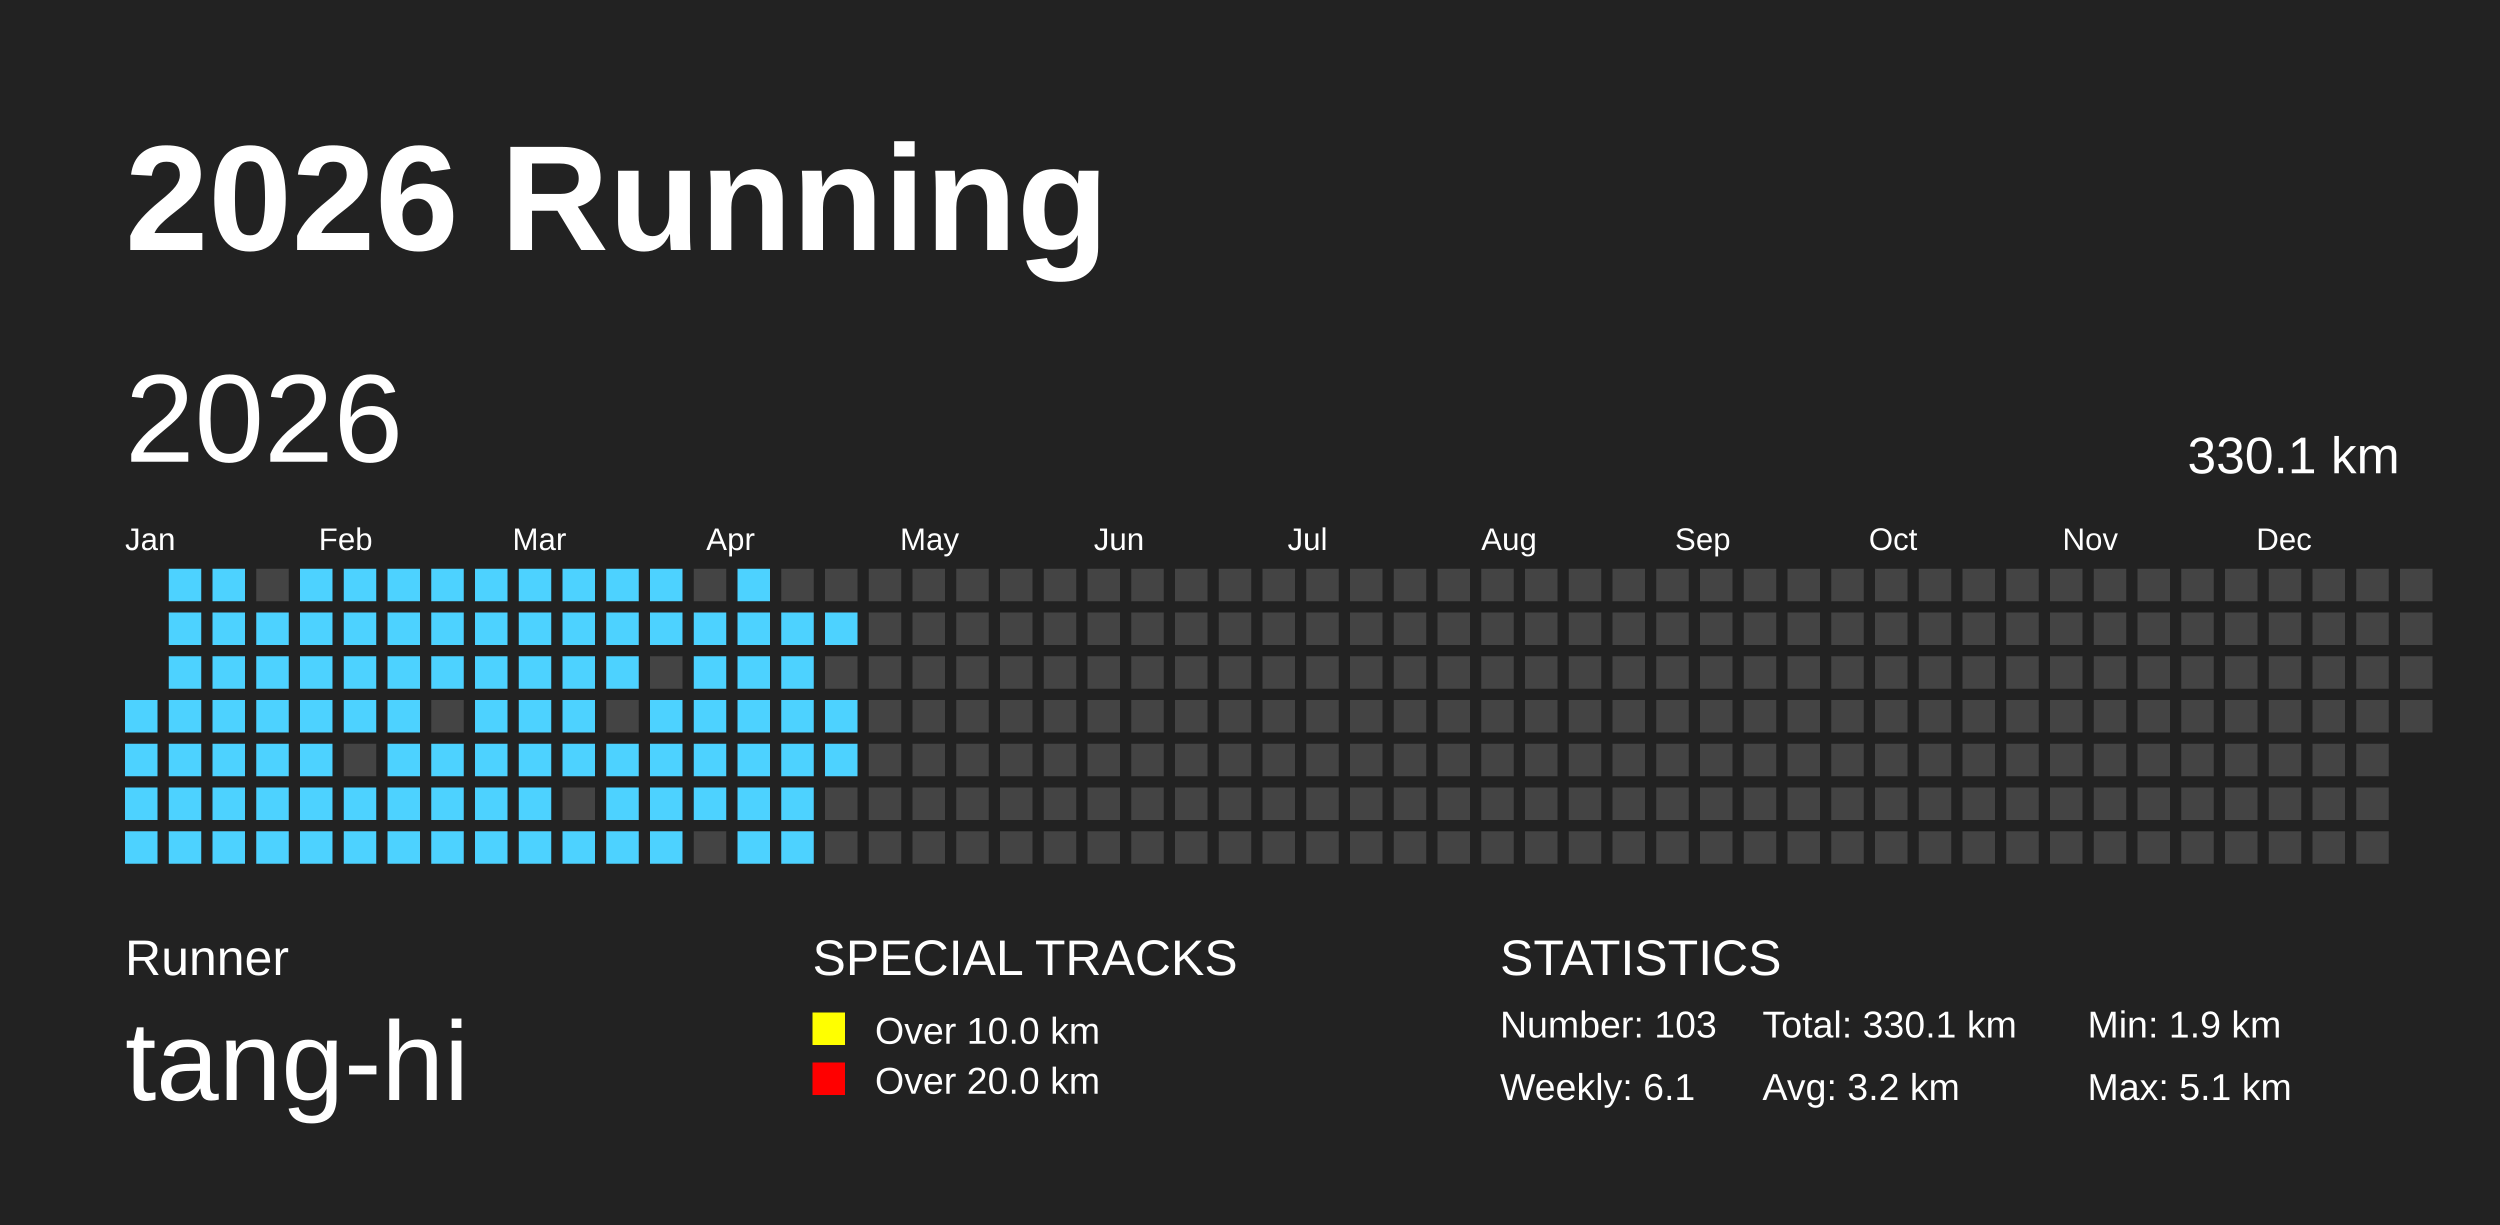
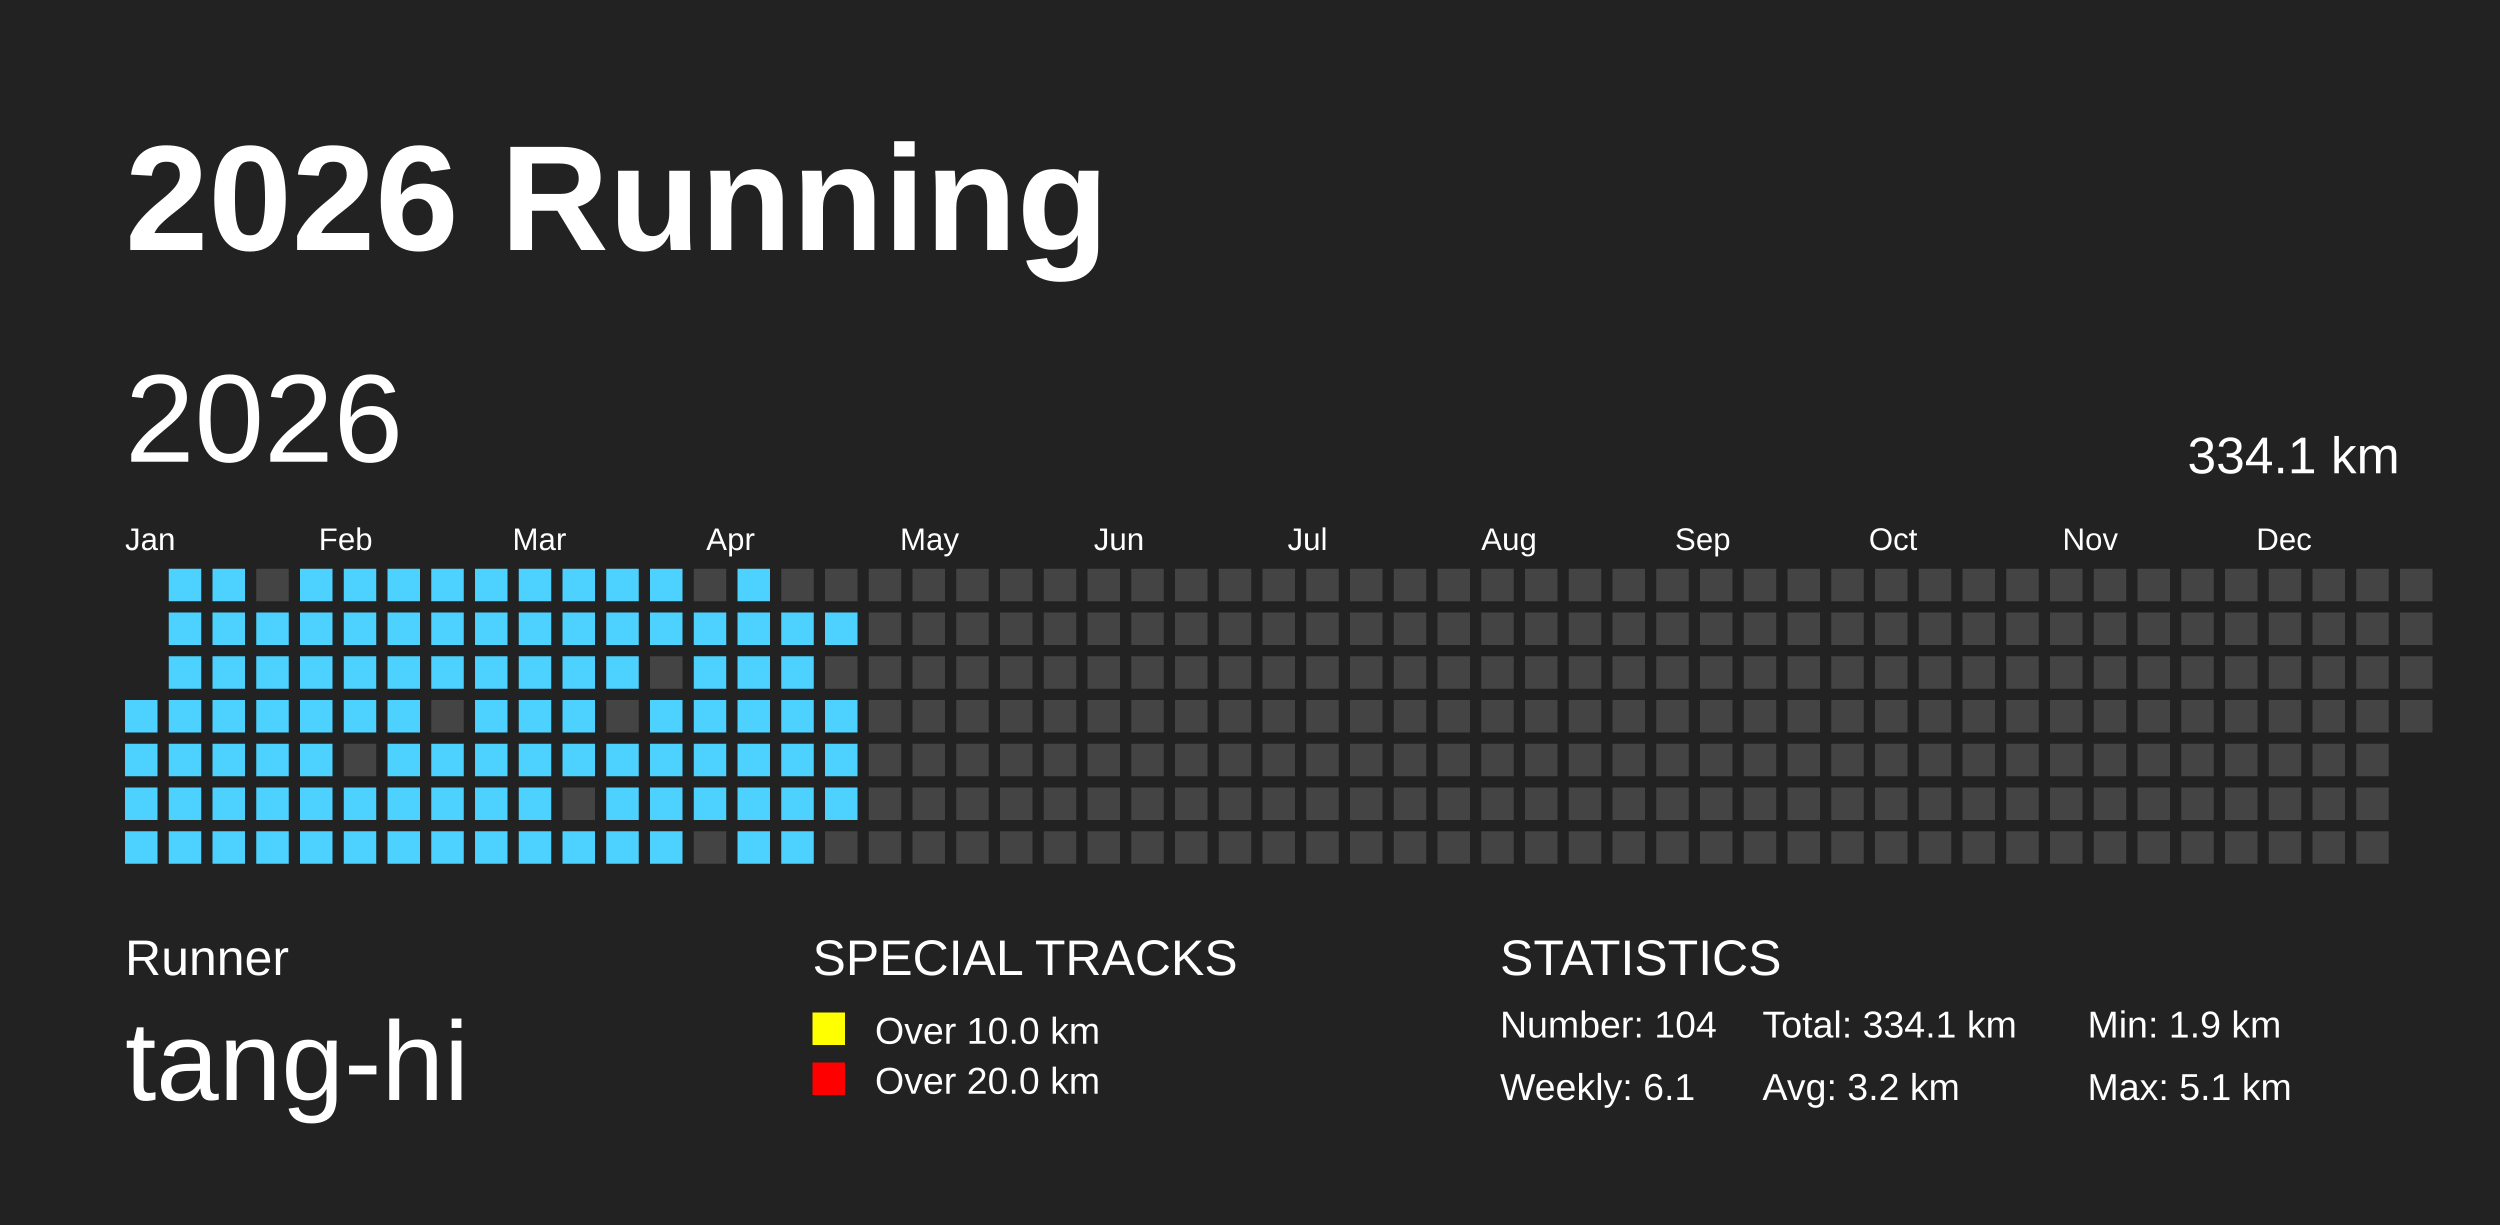
<svg xmlns="http://www.w3.org/2000/svg" baseProfile="full" height="98mm" version="1.1" viewBox="0,0,200,98" width="200mm">
  <defs />
  <rect fill="#222222" height="98" width="200" x="0" y="0" />
  <text fill="#FFFFFF" style="font-size:12px; font-family:Arial; font-weight:bold;" x="10" y="20">2026 Running</text>
  <text fill="#FFFFFF" style="font-size:4px; font-family:Arial" x="10" y="78">Runner</text>
  <text fill="#FFFFFF" style="font-size:9px; font-family:Arial" x="10" y="88">tang-hi</text>
  <text fill="#FFFFFF" style="font-size:4px; font-family:Arial" x="65" y="78">SPECIAL TRACKS</text>
  <rect fill="yellow" height="2.6" width="2.6" x="65" y="81" />
  <text fill="#FFFFFF" style="font-size:3px; font-family:Arial" x="70" y="83.5">Over 10.0 km</text>
  <rect fill="red" height="2.6" width="2.6" x="65" y="85" />
  <text fill="#FFFFFF" style="font-size:3px; font-family:Arial" x="70" y="87.5">Over 20.0 km</text>
  <text fill="#FFFFFF" style="font-size:4px; font-family:Arial" x="120" y="78">STATISTICS</text>
-   <text fill="#FFFFFF" style="font-size:3px; font-family:Arial" x="120" y="83">Number: 103</text>
+   <text fill="#FFFFFF" style="font-size:3px; font-family:Arial" x="120" y="83">Number: 104</text>
  <text fill="#FFFFFF" style="font-size:3px; font-family:Arial" x="120" y="88">Weekly: 6.1</text>
-   <text fill="#FFFFFF" style="font-size:3px; font-family:Arial" x="141" y="83">Total: 330.1 km</text>
+   <text fill="#FFFFFF" style="font-size:3px; font-family:Arial" x="141" y="83">Total: 334.1 km</text>
  <text fill="#FFFFFF" style="font-size:3px; font-family:Arial" x="141" y="88">Avg: 3.2 km</text>
  <text fill="#FFFFFF" style="font-size:3px; font-family:Arial" x="167" y="83">Min: 1.9 km</text>
  <text fill="#FFFFFF" style="font-size:3px; font-family:Arial" x="167" y="88">Max: 5.1 km</text>
  <text dominant-baseline="hanging" fill="#FFFFFF" style="font-size:10.0px; font-family:Arial;" x="10" y="30">2026</text>
-   <text dominant-baseline="hanging" fill="#FFFFFF" style="font-size:4.125px; font-family:Arial;" x="175" y="35">330.1 km</text>
+   <text dominant-baseline="hanging" fill="#FFFFFF" style="font-size:4.125px; font-family:Arial;" x="175" y="35">334.1 km</text>
  <text fill="#FFFFFF" style="font-size:2.5px; font-family:Arial" x="10.0" y="44">Jan</text>
  <text fill="#FFFFFF" style="font-size:2.5px; font-family:Arial" x="25.5" y="44">Feb</text>
  <text fill="#FFFFFF" style="font-size:2.5px; font-family:Arial" x="41.0" y="44">Mar</text>
  <text fill="#FFFFFF" style="font-size:2.5px; font-family:Arial" x="56.5" y="44">Apr</text>
  <text fill="#FFFFFF" style="font-size:2.5px; font-family:Arial" x="72.0" y="44">May</text>
  <text fill="#FFFFFF" style="font-size:2.5px; font-family:Arial" x="87.5" y="44">Jun</text>
  <text fill="#FFFFFF" style="font-size:2.5px; font-family:Arial" x="103.0" y="44">Jul</text>
  <text fill="#FFFFFF" style="font-size:2.5px; font-family:Arial" x="118.5" y="44">Aug</text>
  <text fill="#FFFFFF" style="font-size:2.5px; font-family:Arial" x="134.0" y="44">Sep</text>
  <text fill="#FFFFFF" style="font-size:2.5px; font-family:Arial" x="149.5" y="44">Oct</text>
  <text fill="#FFFFFF" style="font-size:2.5px; font-family:Arial" x="165.0" y="44">Nov</text>
  <text fill="#FFFFFF" style="font-size:2.5px; font-family:Arial" x="180.5" y="44">Dec</text>
  <rect fill="#4DD2FF" height="2.6" width="2.6" x="10.0" y="56.0" />
  <rect fill="#4DD2FF" height="2.6" width="2.6" x="10.0" y="59.5" />
  <rect fill="#4DD2FF" height="2.6" width="2.6" x="10.0" y="63.0" />
  <rect fill="#4DD2FF" height="2.6" width="2.6" x="10.0" y="66.5" />
  <rect fill="#4DD2FF" height="2.6" width="2.6" x="13.5" y="45.5" />
  <rect fill="#4DD2FF" height="2.6" width="2.6" x="13.5" y="49.0" />
  <rect fill="#4DD2FF" height="2.6" width="2.6" x="13.5" y="52.5" />
  <rect fill="#4DD2FF" height="2.6" width="2.6" x="13.5" y="56.0" />
  <rect fill="#4DD2FF" height="2.6" width="2.6" x="13.5" y="59.5" />
  <rect fill="#4DD2FF" height="2.6" width="2.6" x="13.5" y="63.0" />
  <rect fill="#4DD2FF" height="2.6" width="2.6" x="13.5" y="66.5" />
  <rect fill="#4DD2FF" height="2.6" width="2.6" x="17.0" y="45.5" />
  <rect fill="#4DD2FF" height="2.6" width="2.6" x="17.0" y="49.0" />
  <rect fill="#4DD2FF" height="2.6" width="2.6" x="17.0" y="52.5" />
  <rect fill="#4DD2FF" height="2.6" width="2.6" x="17.0" y="56.0" />
  <rect fill="#4DD2FF" height="2.6" width="2.6" x="17.0" y="59.5" />
  <rect fill="#4DD2FF" height="2.6" width="2.6" x="17.0" y="63.0" />
  <rect fill="#4DD2FF" height="2.6" width="2.6" x="17.0" y="66.5" />
  <rect fill="#444444" height="2.6" width="2.6" x="20.5" y="45.5" />
  <rect fill="#4DD2FF" height="2.6" width="2.6" x="20.5" y="49.0" />
  <rect fill="#4DD2FF" height="2.6" width="2.6" x="20.5" y="52.5" />
  <rect fill="#4DD2FF" height="2.6" width="2.6" x="20.5" y="56.0" />
  <rect fill="#4DD2FF" height="2.6" width="2.6" x="20.5" y="59.5" />
  <rect fill="#4DD2FF" height="2.6" width="2.6" x="20.5" y="63.0" />
  <rect fill="#4DD2FF" height="2.6" width="2.6" x="20.5" y="66.5" />
  <rect fill="#4DD2FF" height="2.6" width="2.6" x="24.0" y="45.5" />
  <rect fill="#4DD2FF" height="2.6" width="2.6" x="24.0" y="49.0" />
  <rect fill="#4DD2FF" height="2.6" width="2.6" x="24.0" y="52.5" />
  <rect fill="#4DD2FF" height="2.6" width="2.6" x="24.0" y="56.0" />
  <rect fill="#4DD2FF" height="2.6" width="2.6" x="24.0" y="59.5" />
  <rect fill="#4DD2FF" height="2.6" width="2.6" x="24.0" y="63.0" />
  <rect fill="#4DD2FF" height="2.6" width="2.6" x="24.0" y="66.5" />
  <rect fill="#4DD2FF" height="2.6" width="2.6" x="27.5" y="45.5" />
  <rect fill="#4DD2FF" height="2.6" width="2.6" x="27.5" y="49.0" />
  <rect fill="#4DD2FF" height="2.6" width="2.6" x="27.5" y="52.5" />
  <rect fill="#4DD2FF" height="2.6" width="2.6" x="27.5" y="56.0" />
  <rect fill="#444444" height="2.6" width="2.6" x="27.5" y="59.5" />
  <rect fill="#4DD2FF" height="2.6" width="2.6" x="27.5" y="63.0" />
  <rect fill="#4DD2FF" height="2.6" width="2.6" x="27.5" y="66.5" />
  <rect fill="#4DD2FF" height="2.6" width="2.6" x="31.0" y="45.5" />
  <rect fill="#4DD2FF" height="2.6" width="2.6" x="31.0" y="49.0" />
  <rect fill="#4DD2FF" height="2.6" width="2.6" x="31.0" y="52.5" />
  <rect fill="#4DD2FF" height="2.6" width="2.6" x="31.0" y="56.0" />
  <rect fill="#4DD2FF" height="2.6" width="2.6" x="31.0" y="59.5" />
  <rect fill="#4DD2FF" height="2.6" width="2.6" x="31.0" y="63.0" />
  <rect fill="#4DD2FF" height="2.6" width="2.6" x="31.0" y="66.5" />
  <rect fill="#4DD2FF" height="2.6" width="2.6" x="34.5" y="45.5" />
  <rect fill="#4DD2FF" height="2.6" width="2.6" x="34.5" y="49.0" />
  <rect fill="#4DD2FF" height="2.6" width="2.6" x="34.5" y="52.5" />
  <rect fill="#444444" height="2.6" width="2.6" x="34.5" y="56.0" />
  <rect fill="#4DD2FF" height="2.6" width="2.6" x="34.5" y="59.5" />
  <rect fill="#4DD2FF" height="2.6" width="2.6" x="34.5" y="63.0" />
  <rect fill="#4DD2FF" height="2.6" width="2.6" x="34.5" y="66.5" />
  <rect fill="#4DD2FF" height="2.6" width="2.6" x="38.0" y="45.5" />
  <rect fill="#4DD2FF" height="2.6" width="2.6" x="38.0" y="49.0" />
  <rect fill="#4DD2FF" height="2.6" width="2.6" x="38.0" y="52.5" />
  <rect fill="#4DD2FF" height="2.6" width="2.6" x="38.0" y="56.0" />
  <rect fill="#4DD2FF" height="2.6" width="2.6" x="38.0" y="59.5" />
  <rect fill="#4DD2FF" height="2.6" width="2.6" x="38.0" y="63.0" />
  <rect fill="#4DD2FF" height="2.6" width="2.6" x="38.0" y="66.5" />
  <rect fill="#4DD2FF" height="2.6" width="2.6" x="41.5" y="45.5" />
  <rect fill="#4DD2FF" height="2.6" width="2.6" x="41.5" y="49.0" />
  <rect fill="#4DD2FF" height="2.6" width="2.6" x="41.5" y="52.5" />
  <rect fill="#4DD2FF" height="2.6" width="2.6" x="41.5" y="56.0" />
  <rect fill="#4DD2FF" height="2.6" width="2.6" x="41.5" y="59.5" />
  <rect fill="#4DD2FF" height="2.6" width="2.6" x="41.5" y="63.0" />
  <rect fill="#4DD2FF" height="2.6" width="2.6" x="41.5" y="66.5" />
  <rect fill="#4DD2FF" height="2.6" width="2.6" x="45.0" y="45.5" />
  <rect fill="#4DD2FF" height="2.6" width="2.6" x="45.0" y="49.0" />
  <rect fill="#4DD2FF" height="2.6" width="2.6" x="45.0" y="52.5" />
  <rect fill="#4DD2FF" height="2.6" width="2.6" x="45.0" y="56.0" />
  <rect fill="#4DD2FF" height="2.6" width="2.6" x="45.0" y="59.5" />
  <rect fill="#444444" height="2.6" width="2.6" x="45.0" y="63.0" />
  <rect fill="#4DD2FF" height="2.6" width="2.6" x="45.0" y="66.5" />
  <rect fill="#4DD2FF" height="2.6" width="2.6" x="48.5" y="45.5" />
  <rect fill="#4DD2FF" height="2.6" width="2.6" x="48.5" y="49.0" />
  <rect fill="#4DD2FF" height="2.6" width="2.6" x="48.5" y="52.5" />
  <rect fill="#444444" height="2.6" width="2.6" x="48.5" y="56.0" />
  <rect fill="#4DD2FF" height="2.6" width="2.6" x="48.5" y="59.5" />
  <rect fill="#4DD2FF" height="2.6" width="2.6" x="48.5" y="63.0" />
  <rect fill="#4DD2FF" height="2.6" width="2.6" x="48.5" y="66.5" />
  <rect fill="#4DD2FF" height="2.6" width="2.6" x="52.0" y="45.5" />
  <rect fill="#4DD2FF" height="2.6" width="2.6" x="52.0" y="49.0" />
  <rect fill="#444444" height="2.6" width="2.6" x="52.0" y="52.5" />
  <rect fill="#4DD2FF" height="2.6" width="2.6" x="52.0" y="56.0" />
  <rect fill="#4DD2FF" height="2.6" width="2.6" x="52.0" y="59.5" />
  <rect fill="#4DD2FF" height="2.6" width="2.6" x="52.0" y="63.0" />
  <rect fill="#4DD2FF" height="2.6" width="2.6" x="52.0" y="66.5" />
  <rect fill="#444444" height="2.6" width="2.6" x="55.5" y="45.5" />
  <rect fill="#4DD2FF" height="2.6" width="2.6" x="55.5" y="49.0" />
  <rect fill="#4DD2FF" height="2.6" width="2.6" x="55.5" y="52.5" />
  <rect fill="#4DD2FF" height="2.6" width="2.6" x="55.5" y="56.0" />
  <rect fill="#4DD2FF" height="2.6" width="2.6" x="55.5" y="59.5" />
  <rect fill="#4DD2FF" height="2.6" width="2.6" x="55.5" y="63.0" />
  <rect fill="#444444" height="2.6" width="2.6" x="55.5" y="66.5" />
  <rect fill="#4DD2FF" height="2.6" width="2.6" x="59.0" y="45.5" />
  <rect fill="#4DD2FF" height="2.6" width="2.6" x="59.0" y="49.0" />
  <rect fill="#4DD2FF" height="2.6" width="2.6" x="59.0" y="52.5" />
  <rect fill="#4DD2FF" height="2.6" width="2.6" x="59.0" y="56.0" />
  <rect fill="#4DD2FF" height="2.6" width="2.6" x="59.0" y="59.5" />
  <rect fill="#4DD2FF" height="2.6" width="2.6" x="59.0" y="63.0" />
  <rect fill="#4DD2FF" height="2.6" width="2.6" x="59.0" y="66.5" />
  <rect fill="#444444" height="2.6" width="2.6" x="62.5" y="45.5" />
  <rect fill="#4DD2FF" height="2.6" width="2.6" x="62.5" y="49.0" />
  <rect fill="#4DD2FF" height="2.6" width="2.6" x="62.5" y="52.5" />
  <rect fill="#4DD2FF" height="2.6" width="2.6" x="62.5" y="56.0" />
  <rect fill="#4DD2FF" height="2.6" width="2.6" x="62.5" y="59.5" />
  <rect fill="#4DD2FF" height="2.6" width="2.6" x="62.5" y="63.0" />
  <rect fill="#4DD2FF" height="2.6" width="2.6" x="62.5" y="66.5" />
  <rect fill="#444444" height="2.6" width="2.6" x="66.0" y="45.5" />
  <rect fill="#4DD2FF" height="2.6" width="2.6" x="66.0" y="49.0" />
  <rect fill="#444444" height="2.6" width="2.6" x="66.0" y="52.5" />
  <rect fill="#4DD2FF" height="2.6" width="2.6" x="66.0" y="56.0" />
  <rect fill="#4DD2FF" height="2.6" width="2.6" x="66.0" y="59.5" />
-   <rect fill="#444444" height="2.6" width="2.6" x="66.0" y="63.0" />
+   <rect fill="#4DD2FF" height="2.6" width="2.6" x="66.0" y="63.0" />
  <rect fill="#444444" height="2.6" width="2.6" x="66.0" y="66.5" />
  <rect fill="#444444" height="2.6" width="2.6" x="69.5" y="45.5" />
  <rect fill="#444444" height="2.6" width="2.6" x="69.5" y="49.0" />
  <rect fill="#444444" height="2.6" width="2.6" x="69.5" y="52.5" />
  <rect fill="#444444" height="2.6" width="2.6" x="69.5" y="56.0" />
  <rect fill="#444444" height="2.6" width="2.6" x="69.5" y="59.5" />
  <rect fill="#444444" height="2.6" width="2.6" x="69.5" y="63.0" />
  <rect fill="#444444" height="2.6" width="2.6" x="69.5" y="66.5" />
  <rect fill="#444444" height="2.6" width="2.6" x="73.0" y="45.5" />
  <rect fill="#444444" height="2.6" width="2.6" x="73.0" y="49.0" />
  <rect fill="#444444" height="2.6" width="2.6" x="73.0" y="52.5" />
  <rect fill="#444444" height="2.6" width="2.6" x="73.0" y="56.0" />
  <rect fill="#444444" height="2.6" width="2.6" x="73.0" y="59.5" />
  <rect fill="#444444" height="2.6" width="2.6" x="73.0" y="63.0" />
  <rect fill="#444444" height="2.6" width="2.6" x="73.0" y="66.5" />
  <rect fill="#444444" height="2.6" width="2.6" x="76.5" y="45.5" />
  <rect fill="#444444" height="2.6" width="2.6" x="76.5" y="49.0" />
  <rect fill="#444444" height="2.6" width="2.6" x="76.5" y="52.5" />
  <rect fill="#444444" height="2.6" width="2.6" x="76.5" y="56.0" />
  <rect fill="#444444" height="2.6" width="2.6" x="76.5" y="59.5" />
  <rect fill="#444444" height="2.6" width="2.6" x="76.5" y="63.0" />
  <rect fill="#444444" height="2.6" width="2.6" x="76.5" y="66.5" />
  <rect fill="#444444" height="2.6" width="2.6" x="80.0" y="45.5" />
  <rect fill="#444444" height="2.6" width="2.6" x="80.0" y="49.0" />
  <rect fill="#444444" height="2.6" width="2.6" x="80.0" y="52.5" />
  <rect fill="#444444" height="2.6" width="2.6" x="80.0" y="56.0" />
  <rect fill="#444444" height="2.6" width="2.6" x="80.0" y="59.5" />
  <rect fill="#444444" height="2.6" width="2.6" x="80.0" y="63.0" />
  <rect fill="#444444" height="2.6" width="2.6" x="80.0" y="66.5" />
  <rect fill="#444444" height="2.6" width="2.6" x="83.5" y="45.5" />
  <rect fill="#444444" height="2.6" width="2.6" x="83.5" y="49.0" />
  <rect fill="#444444" height="2.6" width="2.6" x="83.5" y="52.5" />
  <rect fill="#444444" height="2.6" width="2.6" x="83.5" y="56.0" />
  <rect fill="#444444" height="2.6" width="2.6" x="83.5" y="59.5" />
  <rect fill="#444444" height="2.6" width="2.6" x="83.5" y="63.0" />
  <rect fill="#444444" height="2.6" width="2.6" x="83.5" y="66.5" />
  <rect fill="#444444" height="2.6" width="2.6" x="87.0" y="45.5" />
  <rect fill="#444444" height="2.6" width="2.6" x="87.0" y="49.0" />
  <rect fill="#444444" height="2.6" width="2.6" x="87.0" y="52.5" />
  <rect fill="#444444" height="2.6" width="2.6" x="87.0" y="56.0" />
  <rect fill="#444444" height="2.6" width="2.6" x="87.0" y="59.5" />
  <rect fill="#444444" height="2.6" width="2.6" x="87.0" y="63.0" />
  <rect fill="#444444" height="2.6" width="2.6" x="87.0" y="66.5" />
  <rect fill="#444444" height="2.6" width="2.6" x="90.5" y="45.5" />
  <rect fill="#444444" height="2.6" width="2.6" x="90.5" y="49.0" />
  <rect fill="#444444" height="2.6" width="2.6" x="90.5" y="52.5" />
  <rect fill="#444444" height="2.6" width="2.6" x="90.5" y="56.0" />
  <rect fill="#444444" height="2.6" width="2.6" x="90.5" y="59.5" />
  <rect fill="#444444" height="2.6" width="2.6" x="90.5" y="63.0" />
  <rect fill="#444444" height="2.6" width="2.6" x="90.5" y="66.5" />
  <rect fill="#444444" height="2.6" width="2.6" x="94.0" y="45.5" />
  <rect fill="#444444" height="2.6" width="2.6" x="94.0" y="49.0" />
  <rect fill="#444444" height="2.6" width="2.6" x="94.0" y="52.5" />
  <rect fill="#444444" height="2.6" width="2.6" x="94.0" y="56.0" />
  <rect fill="#444444" height="2.6" width="2.6" x="94.0" y="59.5" />
  <rect fill="#444444" height="2.6" width="2.6" x="94.0" y="63.0" />
  <rect fill="#444444" height="2.6" width="2.6" x="94.0" y="66.5" />
  <rect fill="#444444" height="2.6" width="2.6" x="97.5" y="45.5" />
  <rect fill="#444444" height="2.6" width="2.6" x="97.5" y="49.0" />
  <rect fill="#444444" height="2.6" width="2.6" x="97.5" y="52.5" />
  <rect fill="#444444" height="2.6" width="2.6" x="97.5" y="56.0" />
  <rect fill="#444444" height="2.6" width="2.6" x="97.5" y="59.5" />
  <rect fill="#444444" height="2.6" width="2.6" x="97.5" y="63.0" />
  <rect fill="#444444" height="2.6" width="2.6" x="97.5" y="66.5" />
  <rect fill="#444444" height="2.6" width="2.6" x="101.0" y="45.5" />
  <rect fill="#444444" height="2.6" width="2.6" x="101.0" y="49.0" />
  <rect fill="#444444" height="2.6" width="2.6" x="101.0" y="52.5" />
  <rect fill="#444444" height="2.6" width="2.6" x="101.0" y="56.0" />
  <rect fill="#444444" height="2.6" width="2.6" x="101.0" y="59.5" />
  <rect fill="#444444" height="2.6" width="2.6" x="101.0" y="63.0" />
  <rect fill="#444444" height="2.6" width="2.6" x="101.0" y="66.5" />
  <rect fill="#444444" height="2.6" width="2.6" x="104.5" y="45.5" />
  <rect fill="#444444" height="2.6" width="2.6" x="104.5" y="49.0" />
  <rect fill="#444444" height="2.6" width="2.6" x="104.5" y="52.5" />
  <rect fill="#444444" height="2.6" width="2.6" x="104.5" y="56.0" />
  <rect fill="#444444" height="2.6" width="2.6" x="104.5" y="59.5" />
  <rect fill="#444444" height="2.6" width="2.6" x="104.5" y="63.0" />
  <rect fill="#444444" height="2.6" width="2.6" x="104.5" y="66.5" />
  <rect fill="#444444" height="2.6" width="2.6" x="108.0" y="45.5" />
  <rect fill="#444444" height="2.6" width="2.6" x="108.0" y="49.0" />
  <rect fill="#444444" height="2.6" width="2.6" x="108.0" y="52.5" />
  <rect fill="#444444" height="2.6" width="2.6" x="108.0" y="56.0" />
  <rect fill="#444444" height="2.6" width="2.6" x="108.0" y="59.5" />
  <rect fill="#444444" height="2.6" width="2.6" x="108.0" y="63.0" />
  <rect fill="#444444" height="2.6" width="2.6" x="108.0" y="66.5" />
  <rect fill="#444444" height="2.6" width="2.6" x="111.5" y="45.5" />
  <rect fill="#444444" height="2.6" width="2.6" x="111.5" y="49.0" />
  <rect fill="#444444" height="2.6" width="2.6" x="111.5" y="52.5" />
  <rect fill="#444444" height="2.6" width="2.6" x="111.5" y="56.0" />
  <rect fill="#444444" height="2.6" width="2.6" x="111.5" y="59.5" />
  <rect fill="#444444" height="2.6" width="2.6" x="111.5" y="63.0" />
  <rect fill="#444444" height="2.6" width="2.6" x="111.5" y="66.5" />
  <rect fill="#444444" height="2.6" width="2.6" x="115.0" y="45.5" />
  <rect fill="#444444" height="2.6" width="2.6" x="115.0" y="49.0" />
  <rect fill="#444444" height="2.6" width="2.6" x="115.0" y="52.5" />
  <rect fill="#444444" height="2.6" width="2.6" x="115.0" y="56.0" />
  <rect fill="#444444" height="2.6" width="2.6" x="115.0" y="59.5" />
  <rect fill="#444444" height="2.6" width="2.6" x="115.0" y="63.0" />
  <rect fill="#444444" height="2.6" width="2.6" x="115.0" y="66.5" />
  <rect fill="#444444" height="2.6" width="2.6" x="118.5" y="45.5" />
  <rect fill="#444444" height="2.6" width="2.6" x="118.5" y="49.0" />
  <rect fill="#444444" height="2.6" width="2.6" x="118.5" y="52.5" />
  <rect fill="#444444" height="2.6" width="2.6" x="118.5" y="56.0" />
  <rect fill="#444444" height="2.6" width="2.6" x="118.5" y="59.5" />
  <rect fill="#444444" height="2.6" width="2.6" x="118.5" y="63.0" />
  <rect fill="#444444" height="2.6" width="2.6" x="118.5" y="66.5" />
  <rect fill="#444444" height="2.6" width="2.6" x="122.0" y="45.5" />
  <rect fill="#444444" height="2.6" width="2.6" x="122.0" y="49.0" />
  <rect fill="#444444" height="2.6" width="2.6" x="122.0" y="52.5" />
  <rect fill="#444444" height="2.6" width="2.6" x="122.0" y="56.0" />
  <rect fill="#444444" height="2.6" width="2.6" x="122.0" y="59.5" />
  <rect fill="#444444" height="2.6" width="2.6" x="122.0" y="63.0" />
  <rect fill="#444444" height="2.6" width="2.6" x="122.0" y="66.5" />
  <rect fill="#444444" height="2.6" width="2.6" x="125.5" y="45.5" />
  <rect fill="#444444" height="2.6" width="2.6" x="125.5" y="49.0" />
  <rect fill="#444444" height="2.6" width="2.6" x="125.5" y="52.5" />
  <rect fill="#444444" height="2.6" width="2.6" x="125.5" y="56.0" />
  <rect fill="#444444" height="2.6" width="2.6" x="125.5" y="59.5" />
  <rect fill="#444444" height="2.6" width="2.6" x="125.5" y="63.0" />
  <rect fill="#444444" height="2.6" width="2.6" x="125.5" y="66.5" />
  <rect fill="#444444" height="2.6" width="2.6" x="129.0" y="45.5" />
  <rect fill="#444444" height="2.6" width="2.6" x="129.0" y="49.0" />
  <rect fill="#444444" height="2.6" width="2.6" x="129.0" y="52.5" />
  <rect fill="#444444" height="2.6" width="2.6" x="129.0" y="56.0" />
  <rect fill="#444444" height="2.6" width="2.6" x="129.0" y="59.5" />
  <rect fill="#444444" height="2.6" width="2.6" x="129.0" y="63.0" />
  <rect fill="#444444" height="2.6" width="2.6" x="129.0" y="66.5" />
  <rect fill="#444444" height="2.6" width="2.6" x="132.5" y="45.5" />
  <rect fill="#444444" height="2.6" width="2.6" x="132.5" y="49.0" />
  <rect fill="#444444" height="2.6" width="2.6" x="132.5" y="52.5" />
  <rect fill="#444444" height="2.6" width="2.6" x="132.5" y="56.0" />
  <rect fill="#444444" height="2.6" width="2.6" x="132.5" y="59.5" />
  <rect fill="#444444" height="2.6" width="2.6" x="132.5" y="63.0" />
  <rect fill="#444444" height="2.6" width="2.6" x="132.5" y="66.5" />
  <rect fill="#444444" height="2.6" width="2.6" x="136.0" y="45.5" />
  <rect fill="#444444" height="2.6" width="2.6" x="136.0" y="49.0" />
  <rect fill="#444444" height="2.6" width="2.6" x="136.0" y="52.5" />
  <rect fill="#444444" height="2.6" width="2.6" x="136.0" y="56.0" />
  <rect fill="#444444" height="2.6" width="2.6" x="136.0" y="59.5" />
  <rect fill="#444444" height="2.6" width="2.6" x="136.0" y="63.0" />
  <rect fill="#444444" height="2.6" width="2.6" x="136.0" y="66.5" />
  <rect fill="#444444" height="2.6" width="2.6" x="139.5" y="45.5" />
  <rect fill="#444444" height="2.6" width="2.6" x="139.5" y="49.0" />
  <rect fill="#444444" height="2.6" width="2.6" x="139.5" y="52.5" />
  <rect fill="#444444" height="2.6" width="2.6" x="139.5" y="56.0" />
  <rect fill="#444444" height="2.6" width="2.6" x="139.5" y="59.5" />
  <rect fill="#444444" height="2.6" width="2.6" x="139.5" y="63.0" />
  <rect fill="#444444" height="2.6" width="2.6" x="139.5" y="66.5" />
  <rect fill="#444444" height="2.6" width="2.6" x="143.0" y="45.5" />
  <rect fill="#444444" height="2.6" width="2.6" x="143.0" y="49.0" />
  <rect fill="#444444" height="2.6" width="2.6" x="143.0" y="52.5" />
  <rect fill="#444444" height="2.6" width="2.6" x="143.0" y="56.0" />
  <rect fill="#444444" height="2.6" width="2.6" x="143.0" y="59.5" />
  <rect fill="#444444" height="2.6" width="2.6" x="143.0" y="63.0" />
  <rect fill="#444444" height="2.6" width="2.6" x="143.0" y="66.5" />
  <rect fill="#444444" height="2.6" width="2.6" x="146.5" y="45.5" />
  <rect fill="#444444" height="2.6" width="2.6" x="146.5" y="49.0" />
  <rect fill="#444444" height="2.6" width="2.6" x="146.5" y="52.5" />
  <rect fill="#444444" height="2.6" width="2.6" x="146.5" y="56.0" />
  <rect fill="#444444" height="2.6" width="2.6" x="146.5" y="59.5" />
  <rect fill="#444444" height="2.6" width="2.6" x="146.5" y="63.0" />
  <rect fill="#444444" height="2.6" width="2.6" x="146.5" y="66.5" />
  <rect fill="#444444" height="2.6" width="2.6" x="150.0" y="45.5" />
  <rect fill="#444444" height="2.6" width="2.6" x="150.0" y="49.0" />
  <rect fill="#444444" height="2.6" width="2.6" x="150.0" y="52.5" />
  <rect fill="#444444" height="2.6" width="2.6" x="150.0" y="56.0" />
  <rect fill="#444444" height="2.6" width="2.6" x="150.0" y="59.5" />
  <rect fill="#444444" height="2.6" width="2.6" x="150.0" y="63.0" />
  <rect fill="#444444" height="2.6" width="2.6" x="150.0" y="66.5" />
  <rect fill="#444444" height="2.6" width="2.6" x="153.5" y="45.5" />
  <rect fill="#444444" height="2.6" width="2.6" x="153.5" y="49.0" />
  <rect fill="#444444" height="2.6" width="2.6" x="153.5" y="52.5" />
  <rect fill="#444444" height="2.6" width="2.6" x="153.5" y="56.0" />
  <rect fill="#444444" height="2.6" width="2.6" x="153.5" y="59.5" />
  <rect fill="#444444" height="2.6" width="2.6" x="153.5" y="63.0" />
  <rect fill="#444444" height="2.6" width="2.6" x="153.5" y="66.5" />
  <rect fill="#444444" height="2.6" width="2.6" x="157.0" y="45.5" />
  <rect fill="#444444" height="2.6" width="2.6" x="157.0" y="49.0" />
  <rect fill="#444444" height="2.6" width="2.6" x="157.0" y="52.5" />
  <rect fill="#444444" height="2.6" width="2.6" x="157.0" y="56.0" />
  <rect fill="#444444" height="2.6" width="2.6" x="157.0" y="59.5" />
  <rect fill="#444444" height="2.6" width="2.6" x="157.0" y="63.0" />
  <rect fill="#444444" height="2.6" width="2.6" x="157.0" y="66.5" />
  <rect fill="#444444" height="2.6" width="2.6" x="160.5" y="45.5" />
  <rect fill="#444444" height="2.6" width="2.6" x="160.5" y="49.0" />
  <rect fill="#444444" height="2.6" width="2.6" x="160.5" y="52.5" />
  <rect fill="#444444" height="2.6" width="2.6" x="160.5" y="56.0" />
  <rect fill="#444444" height="2.6" width="2.6" x="160.5" y="59.5" />
  <rect fill="#444444" height="2.6" width="2.6" x="160.5" y="63.0" />
  <rect fill="#444444" height="2.6" width="2.6" x="160.5" y="66.5" />
  <rect fill="#444444" height="2.6" width="2.6" x="164.0" y="45.5" />
  <rect fill="#444444" height="2.6" width="2.6" x="164.0" y="49.0" />
  <rect fill="#444444" height="2.6" width="2.6" x="164.0" y="52.5" />
  <rect fill="#444444" height="2.6" width="2.6" x="164.0" y="56.0" />
  <rect fill="#444444" height="2.6" width="2.6" x="164.0" y="59.5" />
  <rect fill="#444444" height="2.6" width="2.6" x="164.0" y="63.0" />
  <rect fill="#444444" height="2.6" width="2.6" x="164.0" y="66.5" />
  <rect fill="#444444" height="2.6" width="2.6" x="167.5" y="45.5" />
  <rect fill="#444444" height="2.6" width="2.6" x="167.5" y="49.0" />
  <rect fill="#444444" height="2.6" width="2.6" x="167.5" y="52.5" />
  <rect fill="#444444" height="2.6" width="2.6" x="167.5" y="56.0" />
  <rect fill="#444444" height="2.6" width="2.6" x="167.5" y="59.5" />
  <rect fill="#444444" height="2.6" width="2.6" x="167.5" y="63.0" />
  <rect fill="#444444" height="2.6" width="2.6" x="167.5" y="66.5" />
  <rect fill="#444444" height="2.6" width="2.6" x="171.0" y="45.5" />
  <rect fill="#444444" height="2.6" width="2.6" x="171.0" y="49.0" />
  <rect fill="#444444" height="2.6" width="2.6" x="171.0" y="52.5" />
  <rect fill="#444444" height="2.6" width="2.6" x="171.0" y="56.0" />
  <rect fill="#444444" height="2.6" width="2.6" x="171.0" y="59.5" />
  <rect fill="#444444" height="2.6" width="2.6" x="171.0" y="63.0" />
  <rect fill="#444444" height="2.6" width="2.6" x="171.0" y="66.5" />
  <rect fill="#444444" height="2.6" width="2.6" x="174.5" y="45.5" />
  <rect fill="#444444" height="2.6" width="2.6" x="174.5" y="49.0" />
  <rect fill="#444444" height="2.6" width="2.6" x="174.5" y="52.5" />
  <rect fill="#444444" height="2.6" width="2.6" x="174.5" y="56.0" />
  <rect fill="#444444" height="2.6" width="2.6" x="174.5" y="59.5" />
  <rect fill="#444444" height="2.6" width="2.6" x="174.5" y="63.0" />
  <rect fill="#444444" height="2.6" width="2.6" x="174.5" y="66.5" />
  <rect fill="#444444" height="2.6" width="2.6" x="178.0" y="45.5" />
  <rect fill="#444444" height="2.6" width="2.6" x="178.0" y="49.0" />
  <rect fill="#444444" height="2.6" width="2.6" x="178.0" y="52.5" />
  <rect fill="#444444" height="2.6" width="2.6" x="178.0" y="56.0" />
  <rect fill="#444444" height="2.6" width="2.6" x="178.0" y="59.5" />
  <rect fill="#444444" height="2.6" width="2.6" x="178.0" y="63.0" />
  <rect fill="#444444" height="2.6" width="2.6" x="178.0" y="66.5" />
  <rect fill="#444444" height="2.6" width="2.6" x="181.5" y="45.5" />
  <rect fill="#444444" height="2.6" width="2.6" x="181.5" y="49.0" />
  <rect fill="#444444" height="2.6" width="2.6" x="181.5" y="52.5" />
  <rect fill="#444444" height="2.6" width="2.6" x="181.5" y="56.0" />
  <rect fill="#444444" height="2.6" width="2.6" x="181.5" y="59.5" />
  <rect fill="#444444" height="2.6" width="2.6" x="181.5" y="63.0" />
  <rect fill="#444444" height="2.6" width="2.6" x="181.5" y="66.5" />
  <rect fill="#444444" height="2.6" width="2.6" x="185.0" y="45.5" />
  <rect fill="#444444" height="2.6" width="2.6" x="185.0" y="49.0" />
  <rect fill="#444444" height="2.6" width="2.6" x="185.0" y="52.5" />
  <rect fill="#444444" height="2.6" width="2.6" x="185.0" y="56.0" />
  <rect fill="#444444" height="2.6" width="2.6" x="185.0" y="59.5" />
  <rect fill="#444444" height="2.6" width="2.6" x="185.0" y="63.0" />
  <rect fill="#444444" height="2.6" width="2.6" x="185.0" y="66.5" />
  <rect fill="#444444" height="2.6" width="2.6" x="188.5" y="45.5" />
  <rect fill="#444444" height="2.6" width="2.6" x="188.5" y="49.0" />
  <rect fill="#444444" height="2.6" width="2.6" x="188.5" y="52.5" />
  <rect fill="#444444" height="2.6" width="2.6" x="188.5" y="56.0" />
  <rect fill="#444444" height="2.6" width="2.6" x="188.5" y="59.5" />
  <rect fill="#444444" height="2.6" width="2.6" x="188.5" y="63.0" />
  <rect fill="#444444" height="2.6" width="2.6" x="188.5" y="66.5" />
  <rect fill="#444444" height="2.6" width="2.6" x="192.0" y="45.5" />
  <rect fill="#444444" height="2.6" width="2.6" x="192.0" y="49.0" />
  <rect fill="#444444" height="2.6" width="2.6" x="192.0" y="52.5" />
  <rect fill="#444444" height="2.6" width="2.6" x="192.0" y="56.0" />
</svg>
